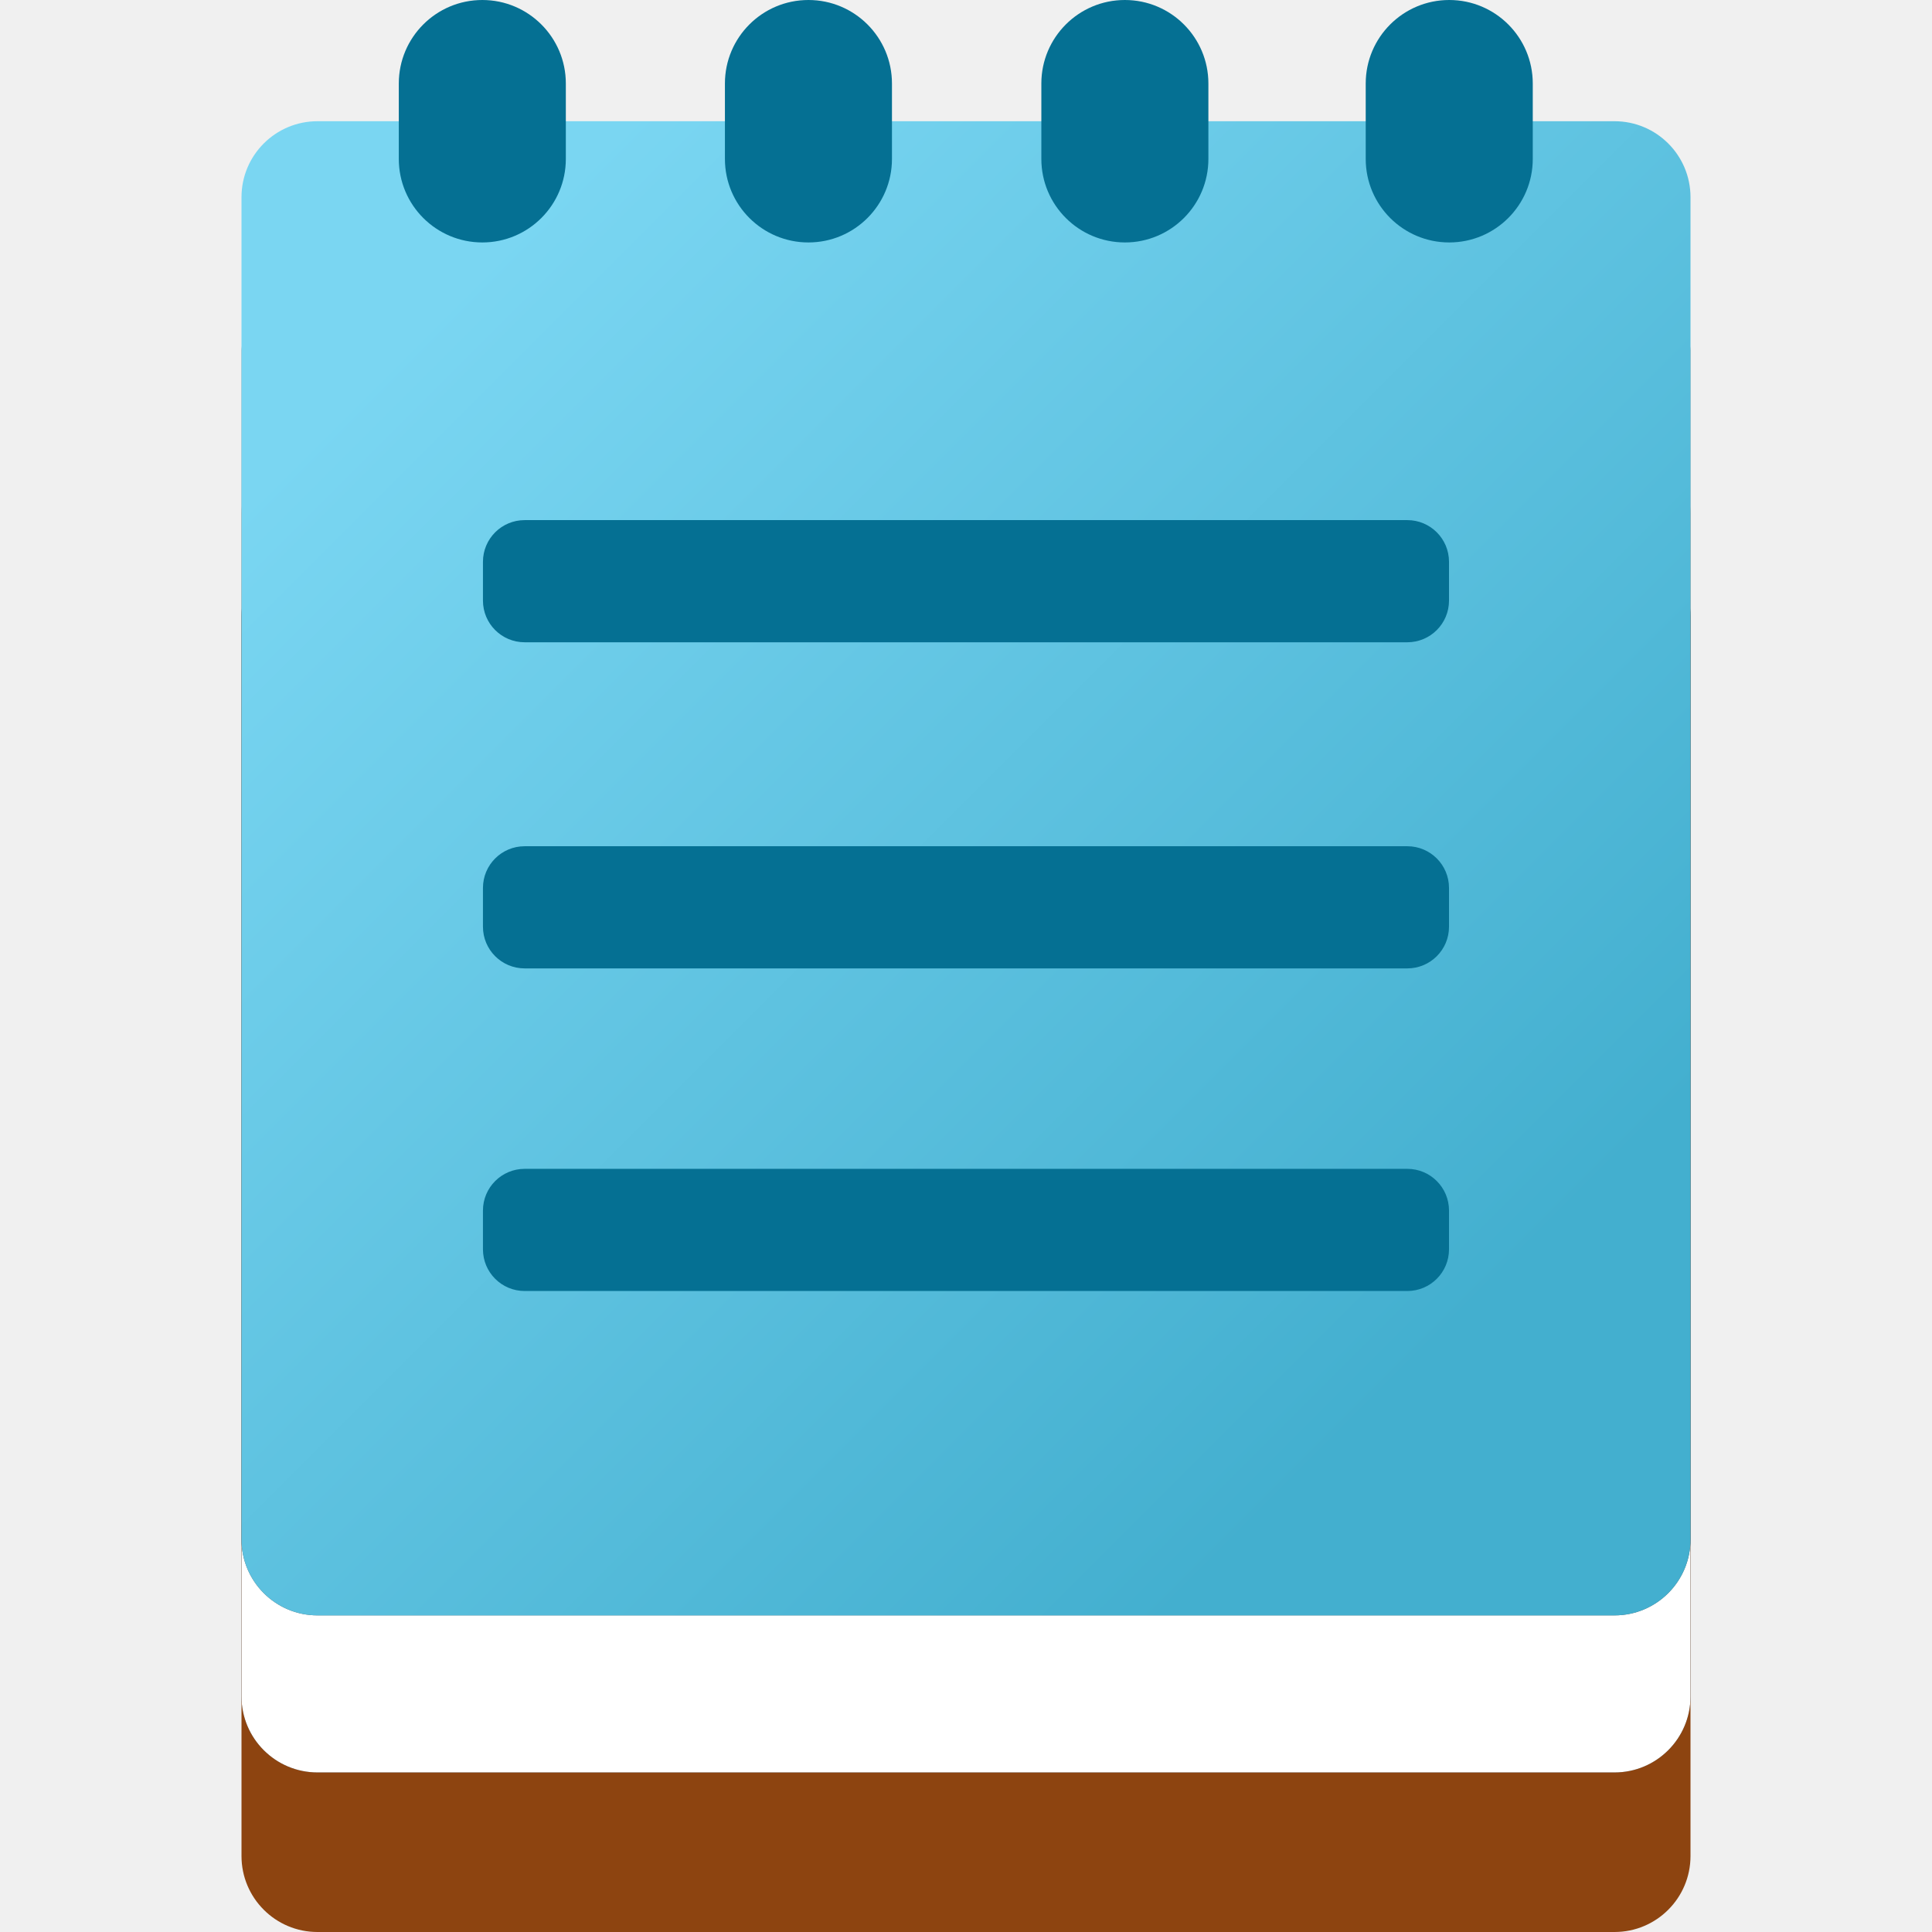
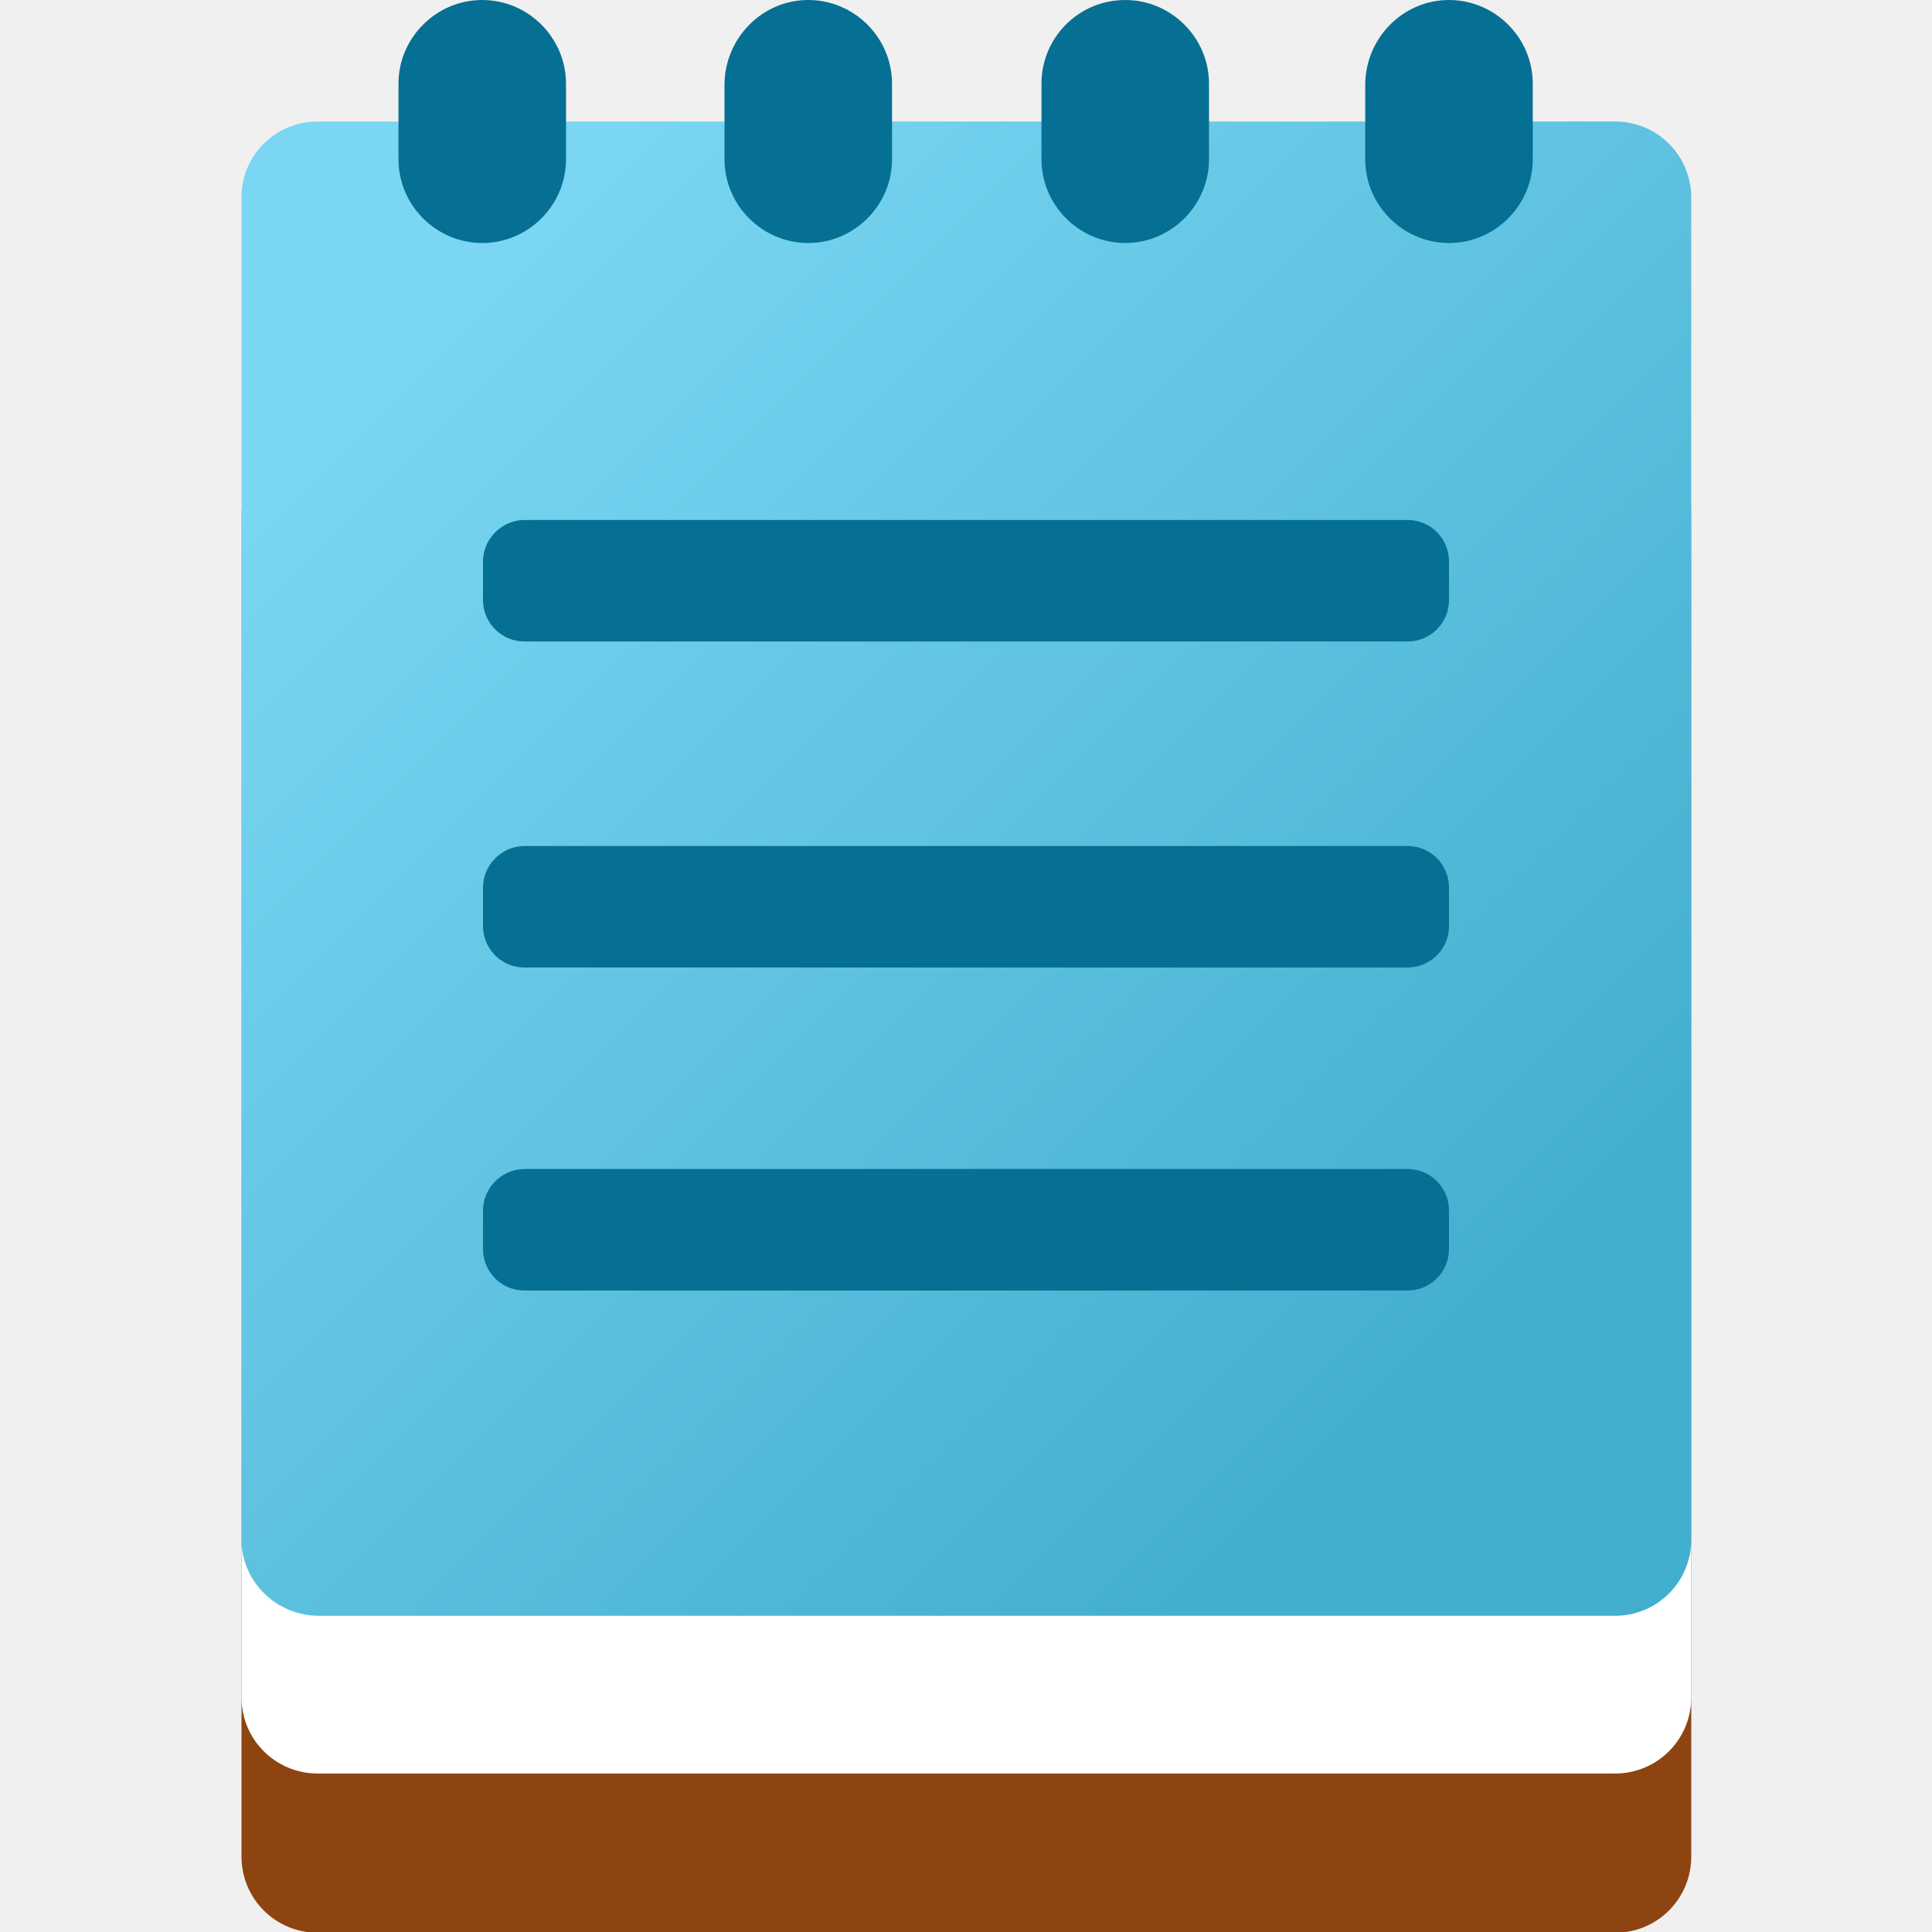
- <svg xmlns="http://www.w3.org/2000/svg" id="txt" data-name="txt" viewBox="0 0 256 256">
-   <defs>
-     <style>.cls-1{fill:#8d4410;}.cls-2{fill-opacity:0.796;}.cls-3{fill:#fff;}.cls-4{fill-opacity:0.653;}.cls-5{fill:url(#未命名的渐变_2);}.cls-6{fill:#057093;}</style>
-     <linearGradient id="未命名的渐变_2" x1="3065.664" y1="-2086.101" x2="3042.237" y2="-2062.674" gradientTransform="matrix(5.77309, 0, 0, -5.77309, -17507.245, -11865.09)" gradientUnits="userSpaceOnUse">
-       <stop offset="0" stop-color="#43afcf" />
-       <stop offset="1" stop-color="#7ad6f2" />
-     </linearGradient>
-   </defs>
-   <g id="layer1">
-     <rect id="rect58297-2-9" class="cls-1" x="32" y="58.016" width="192" height="197.984" rx="10.066" />
-     <rect id="rect58297-2-8" class="cls-2" x="32" y="36.874" width="192" height="197.984" rx="10.066" />
-     <rect id="rect58297-2" class="cls-3" x="32" y="36.875" width="192" height="197.984" rx="10.066" />
-     <rect id="rect58297-4" class="cls-4" x="32" y="71.56" width="192" height="142.486" rx="10.066" />
-     <rect id="rect58297" class="cls-5" x="32" y="16.063" width="192" height="197.984" rx="10.066" />
-     <g id="g58295">
-       <rect id="rect58246" class="cls-6" x="63.994" y="68.918" width="128.007" height="16.187" rx="5.523" />
-       <rect id="rect58246-9" class="cls-6" x="63.994" y="112.131" width="128.007" height="16.187" rx="5.523" />
-       <rect id="rect58246-9-7" class="cls-6" x="63.994" y="154.878" width="128.007" height="16.187" rx="5.523" />
-     </g>
-     <g id="g58244">
-       <path id="rect56737" class="cls-6" d="M63.91,0h-0A11.067,11.067,0,0,1,74.976,11.067v9.992A11.067,11.067,0,0,1,63.909,32.126h0A11.067,11.067,0,0,1,52.843,21.059v-9.992A11.067,11.067,0,0,1,63.91,0Z" />
-       <path id="rect56737-6" class="cls-6" d="M107.123,0h-0a11.067,11.067,0,0,1,11.067,11.067v9.992A11.067,11.067,0,0,1,107.123,32.126h0A11.067,11.067,0,0,1,96.056,21.059v-9.992A11.067,11.067,0,0,1,107.123,0Z" />
-       <path id="rect56737-4" class="cls-6" d="M192.032,0h-0a11.067,11.067,0,0,1,11.067,11.067v9.992A11.067,11.067,0,0,1,192.031,32.126h0A11.067,11.067,0,0,1,180.965,21.059v-9.992A11.067,11.067,0,0,1,192.032,0Z" />
-       <path id="rect56737-6-7" class="cls-6" d="M149.052,0h-0A11.067,11.067,0,0,1,160.118,11.067v9.992A11.067,11.067,0,0,1,149.051,32.126h0a11.067,11.067,0,0,1-11.067-11.067v-9.992A11.067,11.067,0,0,1,149.052,0Z" />
-     </g>
-   </g>
+ <svg xmlns="http://www.w3.org/2000/svg" viewBox="0 0 256 256">
+   <style type="text/css">
+ 	.st0{fill:#8D4410;}
+ 	.st1{fill:#FFFFFF;}
+ 	.st2{fill:url(#SVGID_1_);}
+ 	.st3{fill:#057093;}
+ </style>
+   <path class="st0" d="M42.1,58h171.9c5.6,0,10.1,4.5,10.1,10.1v177.9c0,5.6-4.5,10.1-10.1,10.1H42.1c-5.6,0-10.1-4.5-10.1-10.1V68.1  C32,62.5,36.5,58,42.1,58z" />
+   <path class="st1" d="M42.1,36.9h171.9c5.6,0,10.1,4.5,10.1,10.1v177.9c0,5.6-4.5,10.1-10.1,10.1H42.1c-5.6,0-10.1-4.5-10.1-10.1  V46.9C32,41.4,36.5,36.9,42.1,36.9z" />
+   <linearGradient id="SVGID_1_" gradientUnits="userSpaceOnUse" x1="2758.928" y1="2779.365" x2="2735.501" y2="2755.938" gradientTransform="matrix(5.7731 0 0 5.7731 -15736.43 -15867.363)">
+     <stop offset="0" style="stop-color:#43AFCF" />
+     <stop offset="1" style="stop-color:#7AD6F2" />
+   </linearGradient>
+   <path class="st2" d="M42.1,16.1h171.9c5.6,0,10.1,4.5,10.1,10.1V204c0,5.6-4.5,10.1-10.1,10.1H42.1C36.5,214,32,209.5,32,204V26.1  C32,20.6,36.5,16.1,42.1,16.1z" />
+   <path class="st3" d="M69.5,68.9h117c3.1,0,5.5,2.5,5.5,5.5v5.1c0,3.1-2.5,5.5-5.5,5.5h-117c-3.1,0-5.5-2.5-5.5-5.5v-5.1  C64,71.4,66.5,68.9,69.5,68.9z" />
+   <path class="st3" d="M69.5,112.1h117c3.1,0,5.5,2.5,5.5,5.5v5.1c0,3.1-2.5,5.5-5.5,5.5h-117c-3.1,0-5.5-2.5-5.5-5.5v-5.1  C64,114.6,66.5,112.1,69.5,112.1z" />
+   <path class="st3" d="M69.5,154.9h117c3.1,0,5.5,2.5,5.5,5.5v5.1c0,3.1-2.5,5.5-5.5,5.5h-117c-3.1,0-5.5-2.5-5.5-5.5v-5.1  C64,157.4,66.5,154.9,69.5,154.9z" />
+   <path class="st3" d="M63.9,0L63.9,0C70,0,75,5,75,11.1v10c0,6.1-5,11.1-11.1,11.1h0c-6.1,0-11.1-5-11.1-11.1v-10  C52.8,5,57.8,0,63.9,0z" />
+   <path class="st3" d="M107.1,0L107.1,0c6.1,0,11.1,5,11.1,11.1v10c0,6.1-5,11.1-11.1,11.1h0c-6.1,0-11.1-5-11.1-11.1v-10  C96.1,5,101,0,107.1,0z" />
+   <path class="st3" d="M192,0L192,0c6.1,0,11.1,5,11.1,11.1v10c0,6.1-5,11.1-11.1,11.1h0c-6.1,0-11.1-5-11.1-11.1v-10  C181,5,185.9,0,192,0z" />
+   <path class="st3" d="M149.1,0L149.1,0c6.1,0,11.1,5,11.1,11.1v10c0,6.1-5,11.1-11.1,11.1h0c-6.1,0-11.1-5-11.1-11.1v-10  C138,5,142.9,0,149.1,0z" />
</svg>
